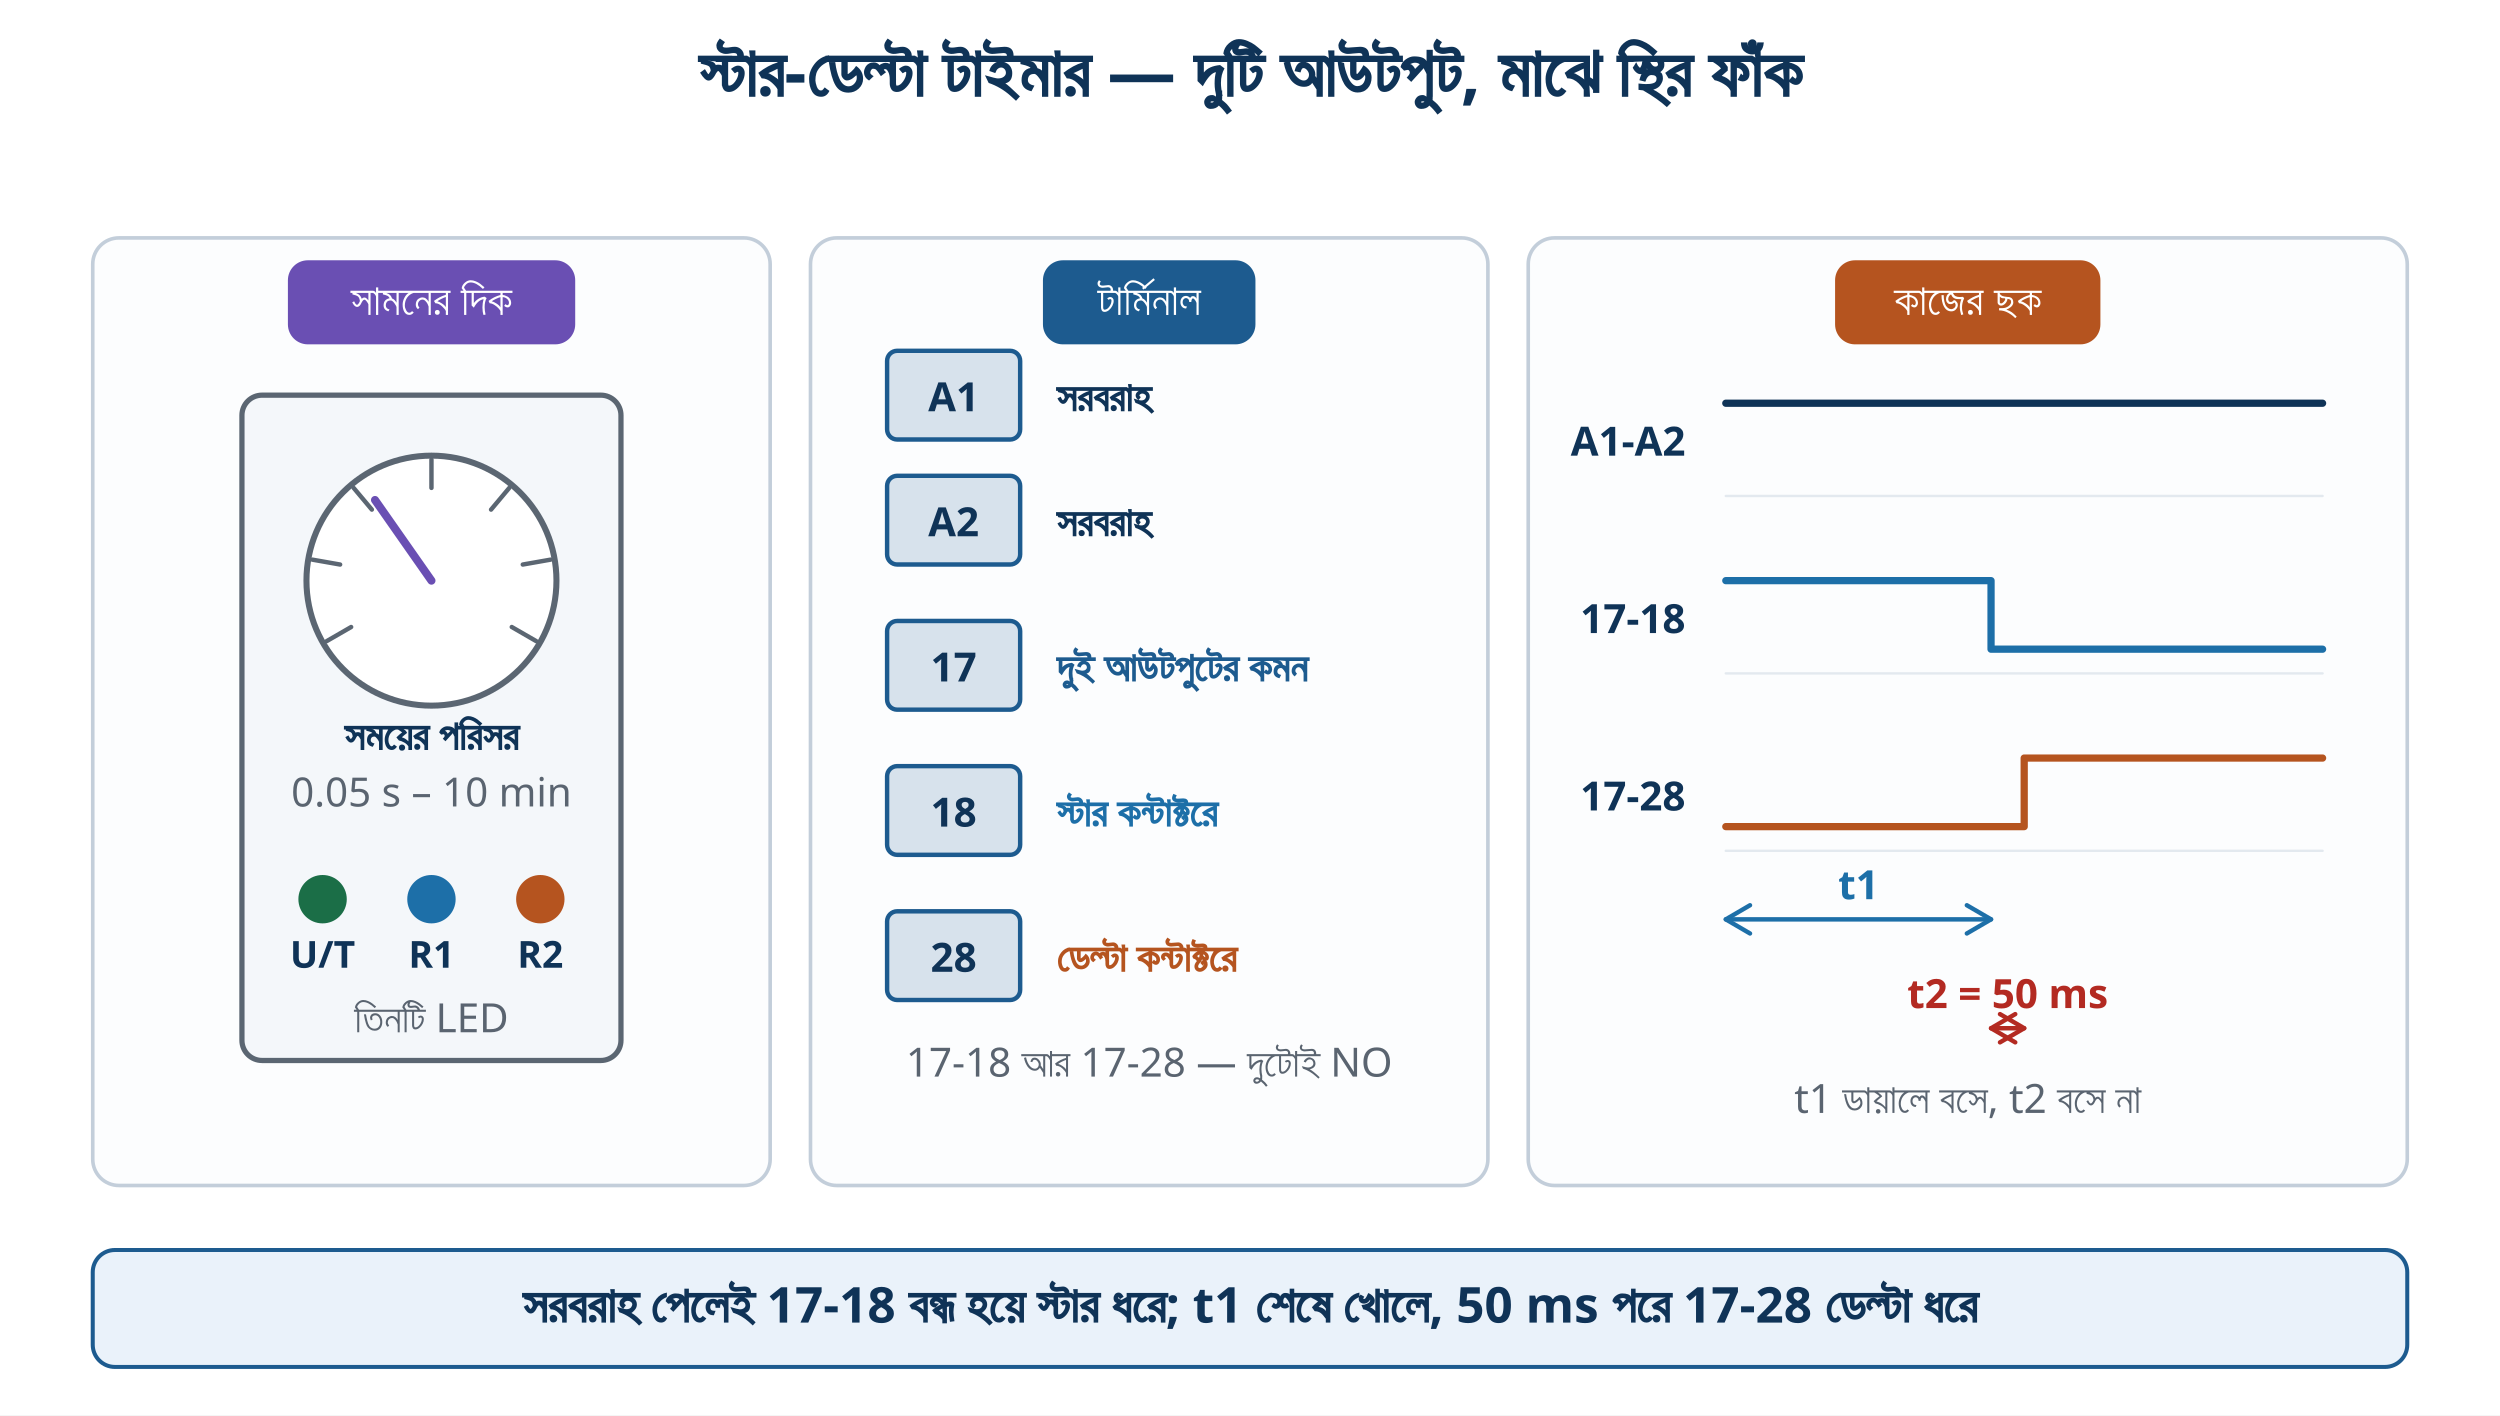
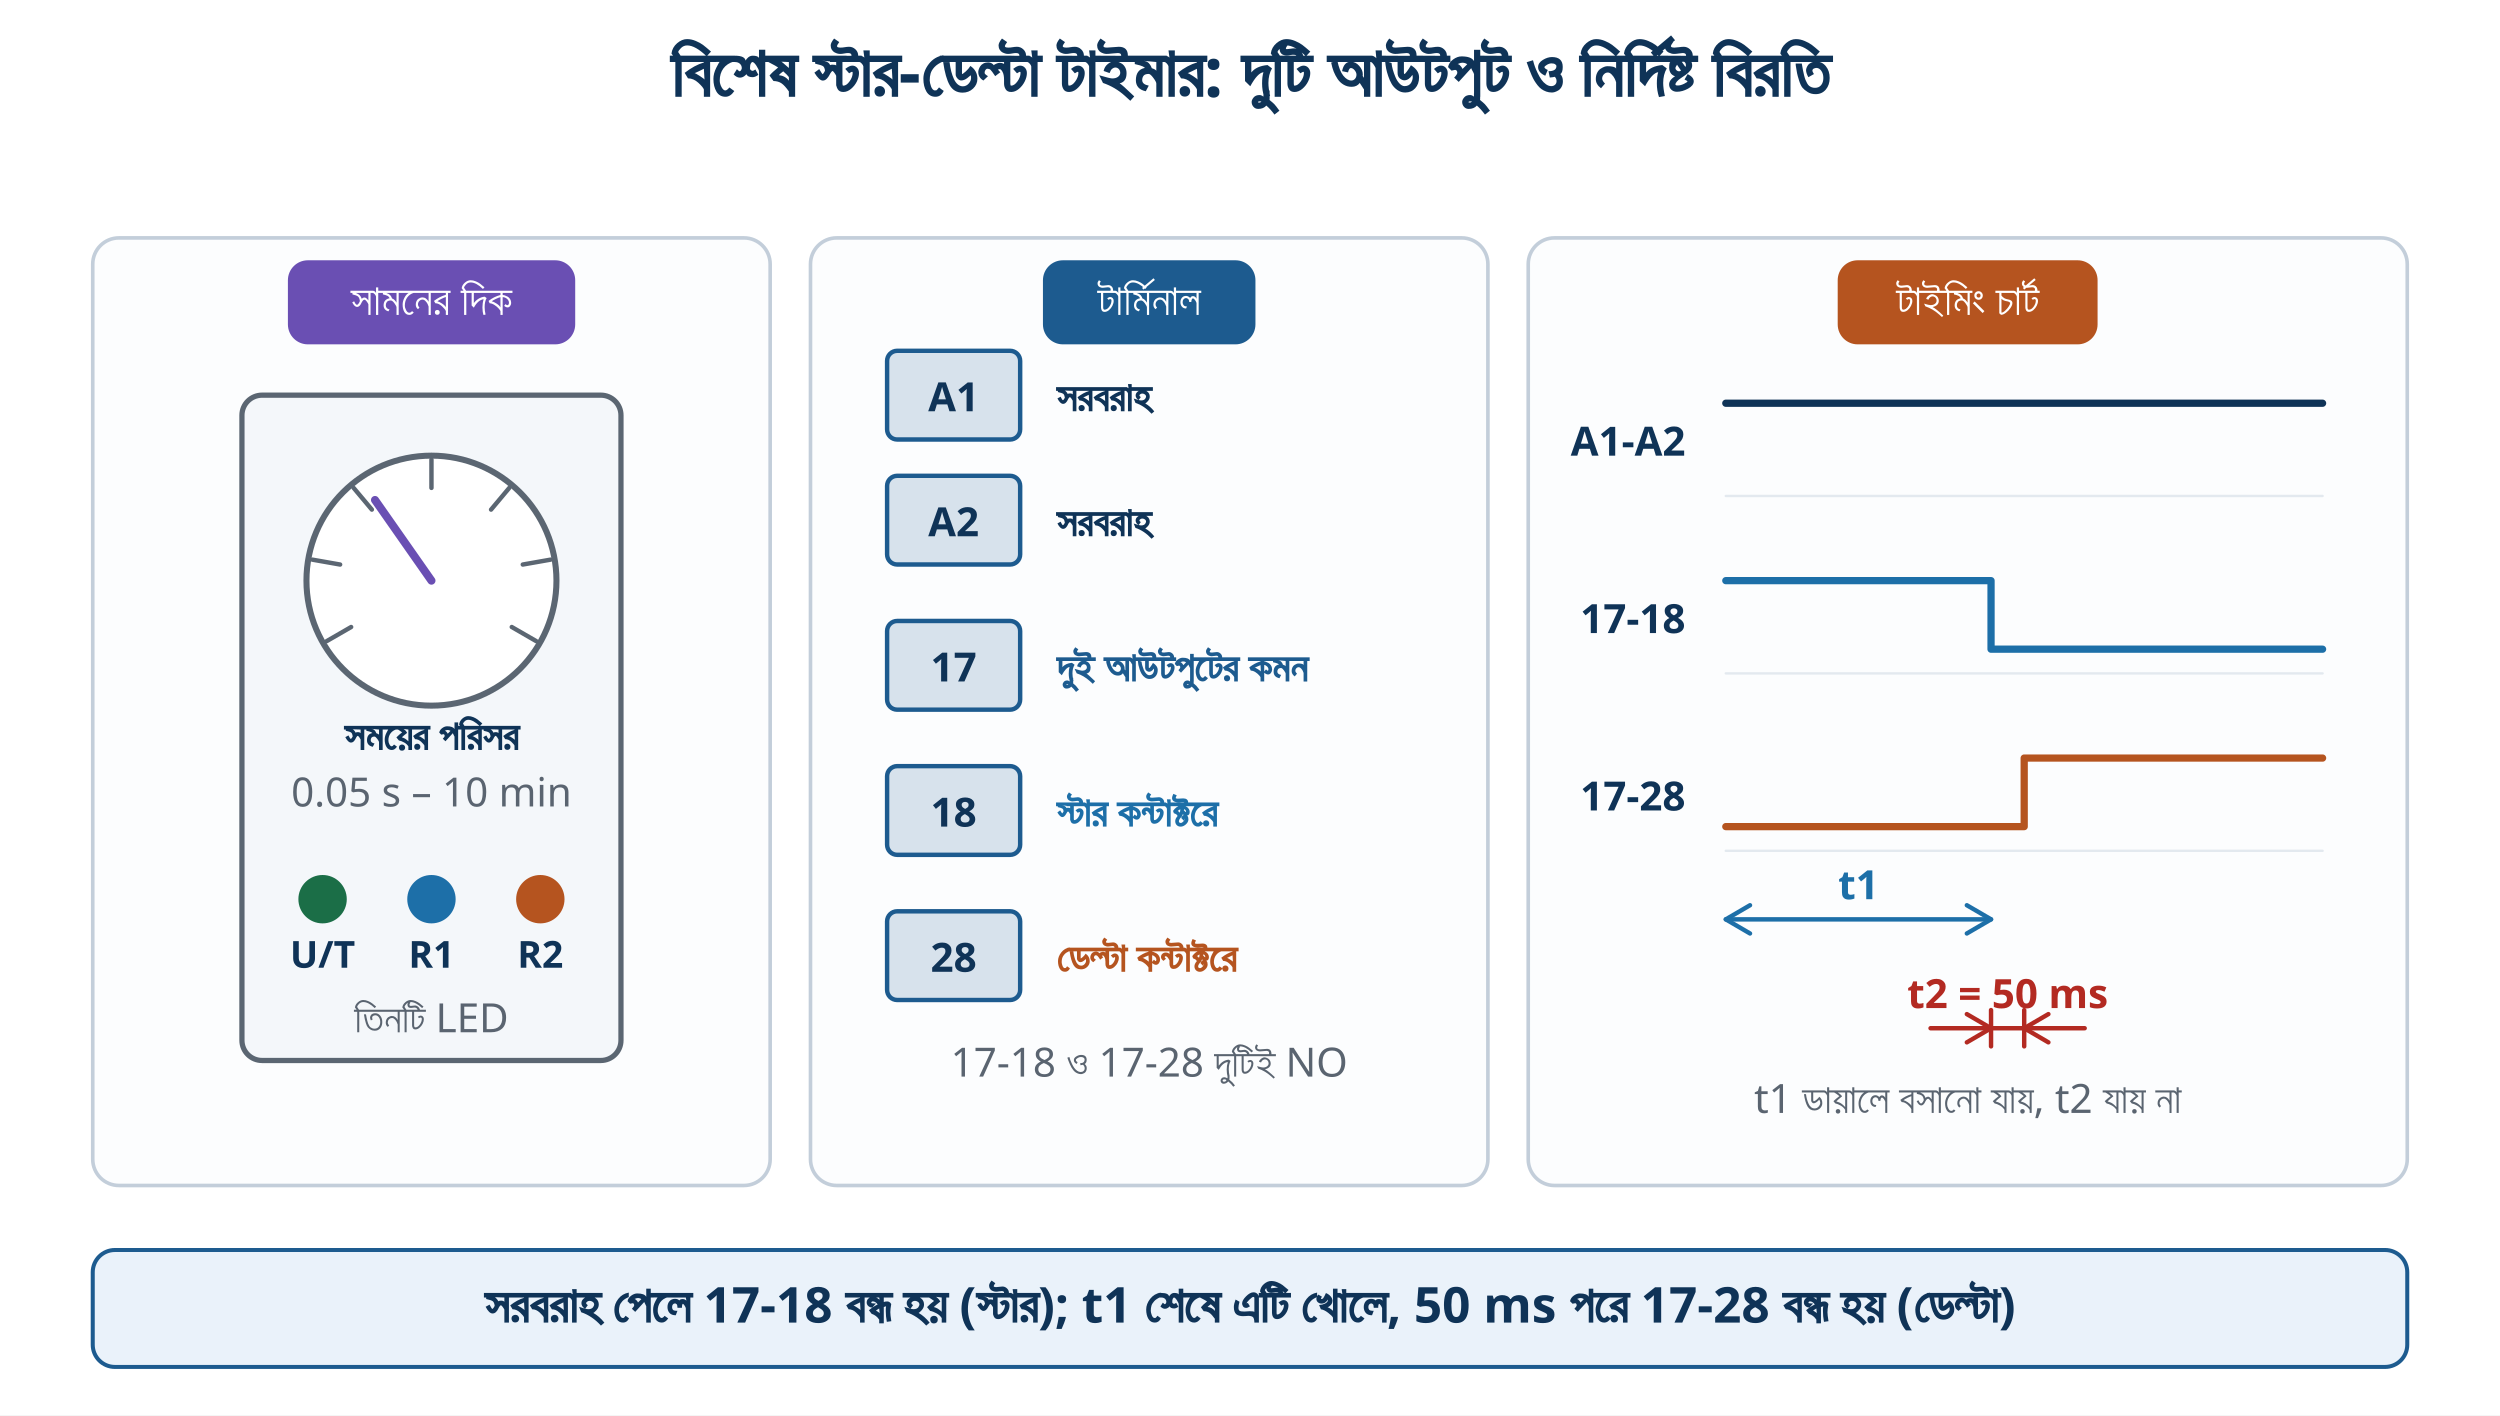
<svg xmlns="http://www.w3.org/2000/svg" width="1240" height="702" viewBox="0 0 1240 702">
  <rect width="1240" height="702" fill="#FFFFFF" />
-   <text x="620.0" y="48.0" font-family="Kalpurush" font-size="34" font-weight="700" fill="#0F3357" text-anchor="middle">স্টার-ডেল্টা টাইমার — দুটি আউটপুট, মাঝে স্থির ফাঁক</text>
+   <text x="620.0" y="48.0" font-family="Kalpurush" font-size="34" font-weight="700" fill="#0F3357" text-anchor="middle">বিশেষ স্টার-ডেল্টা টাইমার: দুটি আউটপুট ও নির্দিষ্ট বিরতি</text>
  <rect x="46.0" y="118.0" width="336.0" height="470.0" rx="13" fill="#FCFDFE" stroke="#C3CEDA" stroke-width="1.8" />
  <rect x="143.7" y="130.0" width="140.7" height="39.9" rx="9" fill="#6A4FB3" stroke="#6A4FB3" stroke-width="1.8" />
  <text x="214.0" y="156.2" font-family="Kalpurush" font-size="21.5" font-weight="600" fill="#FFFFFF" text-anchor="middle">সামনের দিক</text>
  <rect x="120.0" y="196.0" width="188.0" height="330.0" rx="10" fill="#F4F7FA" stroke="#5B6672" stroke-width="2.6" />
  <circle cx="214.0" cy="288.0" r="62.0" fill="#FFFFFF" stroke="#5B6672" stroke-width="3" />
  <path d="M 174.163 311.0 L 162.038 318.0" fill="none" stroke="#5B6672" stroke-width="2.2" stroke-linecap="round" stroke-linejoin="round" />
  <path d="M 168.699 280.012 L 154.912 277.581" fill="none" stroke="#5B6672" stroke-width="2.2" stroke-linecap="round" stroke-linejoin="round" />
  <path d="M 184.432 252.762 L 175.433 242.037" fill="none" stroke="#5B6672" stroke-width="2.2" stroke-linecap="round" stroke-linejoin="round" />
  <path d="M 214.0 242.0 L 214.0 228.0" fill="none" stroke="#5B6672" stroke-width="2.2" stroke-linecap="round" stroke-linejoin="round" />
  <path d="M 243.568 252.762 L 252.567 242.037" fill="none" stroke="#5B6672" stroke-width="2.2" stroke-linecap="round" stroke-linejoin="round" />
  <path d="M 259.301 280.012 L 273.088 277.581" fill="none" stroke="#5B6672" stroke-width="2.2" stroke-linecap="round" stroke-linejoin="round" />
  <path d="M 253.837 311.0 L 265.962 318.0" fill="none" stroke="#5B6672" stroke-width="2.2" stroke-linecap="round" stroke-linejoin="round" />
  <path d="M 214 288 L 186 248" fill="none" stroke="#6A4FB3" stroke-width="4" stroke-linecap="round" stroke-linejoin="round" />
  <text x="214.0" y="372.0" font-family="Kalpurush" font-size="20" font-weight="700" fill="#0F3357" text-anchor="middle">সময়ের পরিসর</text>
  <text x="214.0" y="400.0" font-family="Kalpurush" font-size="20" font-weight="400" fill="#5A6470" text-anchor="middle">0.05 s – 10 min</text>
  <circle cx="160.0" cy="446.0" r="11.0" fill="#1B6E47" stroke="#1B6E47" stroke-width="2" />
  <text x="160.0" y="480.0" font-family="Kalpurush" font-size="18.5" font-weight="700" fill="#0F3357" text-anchor="middle">U/T</text>
  <circle cx="214.0" cy="446.0" r="11.0" fill="#1D6FA8" stroke="#1D6FA8" stroke-width="2" />
  <text x="214.0" y="480.0" font-family="Kalpurush" font-size="18.5" font-weight="700" fill="#0F3357" text-anchor="middle">R1</text>
  <circle cx="268.0" cy="446.0" r="11.0" fill="#B5541F" stroke="#B5541F" stroke-width="2" />
  <text x="268.0" y="480.0" font-family="Kalpurush" font-size="18.5" font-weight="700" fill="#0F3357" text-anchor="middle">R2</text>
  <text x="214.0" y="512.0" font-family="Kalpurush" font-size="20" font-weight="400" fill="#5A6470" text-anchor="middle">তিনটি LED</text>
  <rect x="402.0" y="118.0" width="336.0" height="470.0" rx="13" fill="#FCFDFE" stroke="#C3CEDA" stroke-width="1.8" />
  <rect x="518.2" y="130.0" width="103.6" height="39.9" rx="9" fill="#1D5B8F" stroke="#1D5B8F" stroke-width="1.8" />
  <text x="570.0" y="156.2" font-family="Kalpurush" font-size="21.5" font-weight="600" fill="#FFFFFF" text-anchor="middle">টার্মিনাল</text>
  <rect x="440.0" y="174.0" width="66.0" height="44.0" rx="5" fill="#D7E2EC" stroke="#1D5B8F" stroke-width="2.2" />
  <text x="473.0" y="204.0" font-family="Kalpurush" font-size="20" font-weight="700" fill="#0F3357" text-anchor="middle">A1</text>
  <text x="524.0" y="204.0" font-family="Kalpurush" font-size="20" font-weight="700" fill="#0F3357" text-anchor="start">সরবরাহ</text>
  <rect x="440.0" y="236.0" width="66.0" height="44.0" rx="5" fill="#D7E2EC" stroke="#1D5B8F" stroke-width="2.2" />
  <text x="473.0" y="266.0" font-family="Kalpurush" font-size="20" font-weight="700" fill="#0F3357" text-anchor="middle">A2</text>
  <text x="524.0" y="266.0" font-family="Kalpurush" font-size="20" font-weight="700" fill="#0F3357" text-anchor="start">সরবরাহ</text>
  <rect x="440.0" y="308.0" width="66.0" height="44.0" rx="5" fill="#D7E2EC" stroke="#1D5B8F" stroke-width="2.2" />
  <text x="473.0" y="338.0" font-family="Kalpurush" font-size="20" font-weight="700" fill="#0F3357" text-anchor="middle">17</text>
  <text x="524.0" y="338.0" font-family="Kalpurush" font-size="20" font-weight="700" fill="#1D5B8F" text-anchor="start">দুই আউটপুটের কমন</text>
  <rect x="440.0" y="380.0" width="66.0" height="44.0" rx="5" fill="#D7E2EC" stroke="#1D5B8F" stroke-width="2.2" />
  <text x="473.0" y="410.0" font-family="Kalpurush" font-size="20" font-weight="700" fill="#0F3357" text-anchor="middle">18</text>
  <text x="524.0" y="410.0" font-family="Kalpurush" font-size="20" font-weight="700" fill="#1D6FA8" text-anchor="start">স্টার কন্টাক্টরে</text>
  <rect x="440.0" y="452.0" width="66.0" height="44.0" rx="5" fill="#D7E2EC" stroke="#1D5B8F" stroke-width="2.2" />
  <text x="473.0" y="482.0" font-family="Kalpurush" font-size="20" font-weight="700" fill="#0F3357" text-anchor="middle">28</text>
  <text x="524.0" y="482.0" font-family="Kalpurush" font-size="20" font-weight="700" fill="#B5541F" text-anchor="start">ডেল্টা কন্টাক্টরে</text>
-   <text x="570.0" y="534.0" font-family="Kalpurush" font-size="20" font-weight="400" fill="#5A6470" text-anchor="middle">17-18 আর 17-28 — দুটোই NO</text>
+   <text x="570.0" y="534.0" font-family="Kalpurush" font-size="20" font-weight="400" fill="#5A6470" text-anchor="middle">17-18 ও 17-28 দুটিই NO</text>
  <rect x="758.0" y="118.0" width="436.0" height="470.0" rx="13" fill="#FCFDFE" stroke="#C3CEDA" stroke-width="1.8" />
-   <rect x="911.1" y="130.0" width="129.8" height="39.9" rx="9" fill="#B5541F" stroke="#B5541F" stroke-width="1.8" />
-   <text x="976.0" y="156.2" font-family="Kalpurush" font-size="21.5" font-weight="600" fill="#FFFFFF" text-anchor="middle">কাজের ছক</text>
+   <rect x="912.4" y="130.0" width="127.1" height="39.9" rx="9" fill="#B5541F" stroke="#B5541F" stroke-width="1.8" />
+   <text x="976.0" y="156.2" font-family="Kalpurush" font-size="21.5" font-weight="600" fill="#FFFFFF" text-anchor="middle">টাইমিং চার্ট</text>
  <text x="836.0" y="226.0" font-family="Kalpurush" font-size="20" font-weight="700" fill="#0F3357" text-anchor="end">A1-A2</text>
  <line x1="856.0" y1="246.0" x2="1152.0" y2="246.0" stroke="#E3E9EF" stroke-width="1.2" stroke-linecap="round" />
  <path d="M 856 200 L 1152 200" fill="none" stroke="#0F3357" stroke-width="3.6" stroke-linecap="round" stroke-linejoin="round" />
  <text x="836.0" y="314.0" font-family="Kalpurush" font-size="20" font-weight="700" fill="#0F3357" text-anchor="end">17-18</text>
  <line x1="856.0" y1="334.0" x2="1152.0" y2="334.0" stroke="#E3E9EF" stroke-width="1.2" stroke-linecap="round" />
  <path d="M 856 288 L 987.556 288 L 987.556 322 L 1152 322" fill="none" stroke="#1D6FA8" stroke-width="3.6" stroke-linecap="round" stroke-linejoin="round" />
  <text x="836.0" y="402.0" font-family="Kalpurush" font-size="20" font-weight="700" fill="#0F3357" text-anchor="end">17-28</text>
  <line x1="856.0" y1="422.0" x2="1152.0" y2="422.0" stroke="#E3E9EF" stroke-width="1.2" stroke-linecap="round" />
  <path d="M 856 410 L 1004.0 410 L 1004.0 376 L 1152 376" fill="none" stroke="#B5541F" stroke-width="3.6" stroke-linecap="round" stroke-linejoin="round" />
  <path d="M 856.0 456 L 987.556 456" fill="none" stroke="#1D6FA8" stroke-width="2.2" stroke-linecap="round" stroke-linejoin="round" />
  <path d="M 868.0 449 L 856.0 456 L 868.0 463" fill="none" stroke="#1D6FA8" stroke-width="2.2" stroke-linecap="round" stroke-linejoin="round" />
  <path d="M 975.556 449 L 987.556 456 L 975.556 463" fill="none" stroke="#1D6FA8" stroke-width="2.2" stroke-linecap="round" stroke-linejoin="round" />
  <text x="921.8" y="446.0" font-family="Kalpurush" font-size="20" font-weight="700" fill="#1D6FA8" text-anchor="middle">t1</text>
-   <path d="M 987.556 510 L 1004.0 510" fill="none" stroke="#B32A22" stroke-width="2.2" stroke-linecap="round" stroke-linejoin="round" />
-   <path d="M 999.556 503 L 987.556 510 L 999.556 517" fill="none" stroke="#B32A22" stroke-width="2.2" stroke-linecap="round" stroke-linejoin="round" />
-   <path d="M 992.0 503 L 1004.0 510 L 992.0 517" fill="none" stroke="#B32A22" stroke-width="2.2" stroke-linecap="round" stroke-linejoin="round" />
+   <path d="M 957.556 510 L 1034.0 510" fill="none" stroke="#B32A22" stroke-width="2.2" stroke-linecap="round" stroke-linejoin="round" />
+   <path d="M 987.556 501 L 987.556 519" fill="none" stroke="#B32A22" stroke-width="2.2" stroke-linecap="round" stroke-linejoin="round" />
+   <path d="M 1004.0 501 L 1004.0 519" fill="none" stroke="#B32A22" stroke-width="2.2" stroke-linecap="round" stroke-linejoin="round" />
+   <path d="M 975.556 503 L 987.556 510 L 975.556 517" fill="none" stroke="#B32A22" stroke-width="2.2" stroke-linecap="round" stroke-linejoin="round" />
+   <path d="M 1016.0 503 L 1004.0 510 L 1016.0 517" fill="none" stroke="#B32A22" stroke-width="2.2" stroke-linecap="round" stroke-linejoin="round" />
  <text x="995.8" y="500.0" font-family="Kalpurush" font-size="20" font-weight="700" fill="#B32A22" text-anchor="middle">t2 = 50 ms</text>
-   <text x="976.0" y="552.0" font-family="Kalpurush" font-size="20" font-weight="400" fill="#5A6470" text-anchor="middle">t1 ডায়ালে বসে, t2 বসে না</text>
+   <text x="976.0" y="552.0" font-family="Kalpurush" font-size="20" font-weight="400" fill="#5A6470" text-anchor="middle">t1 ডায়ালে বসানো যায়, t2 যায় না</text>
  <rect x="46.0" y="620.0" width="1148.0" height="58.0" rx="11" fill="#EAF2FA" stroke="#1D5B8F" stroke-width="2" />
-   <text x="620.0" y="656.0" font-family="Kalpurush" font-size="24.5" font-weight="700" fill="#0F3357" text-anchor="middle">সরবরাহ পেলেই 17-18 বন্ধ হয়ে স্টার ধরে;  t1 শেষে খোলে, 50 ms পরে 17-28 ডেল্টা ধরে</text>
+   <text x="620.0" y="656.0" font-family="Kalpurush" font-size="24.5" font-weight="700" fill="#0F3357" text-anchor="middle">সরবরাহ পেলে 17-18 বন্ধ হয় (স্টার); t1 শেষে এটি খোলে, 50 ms পরে 17-28 বন্ধ হয় (ডেল্টা)</text>
</svg>
